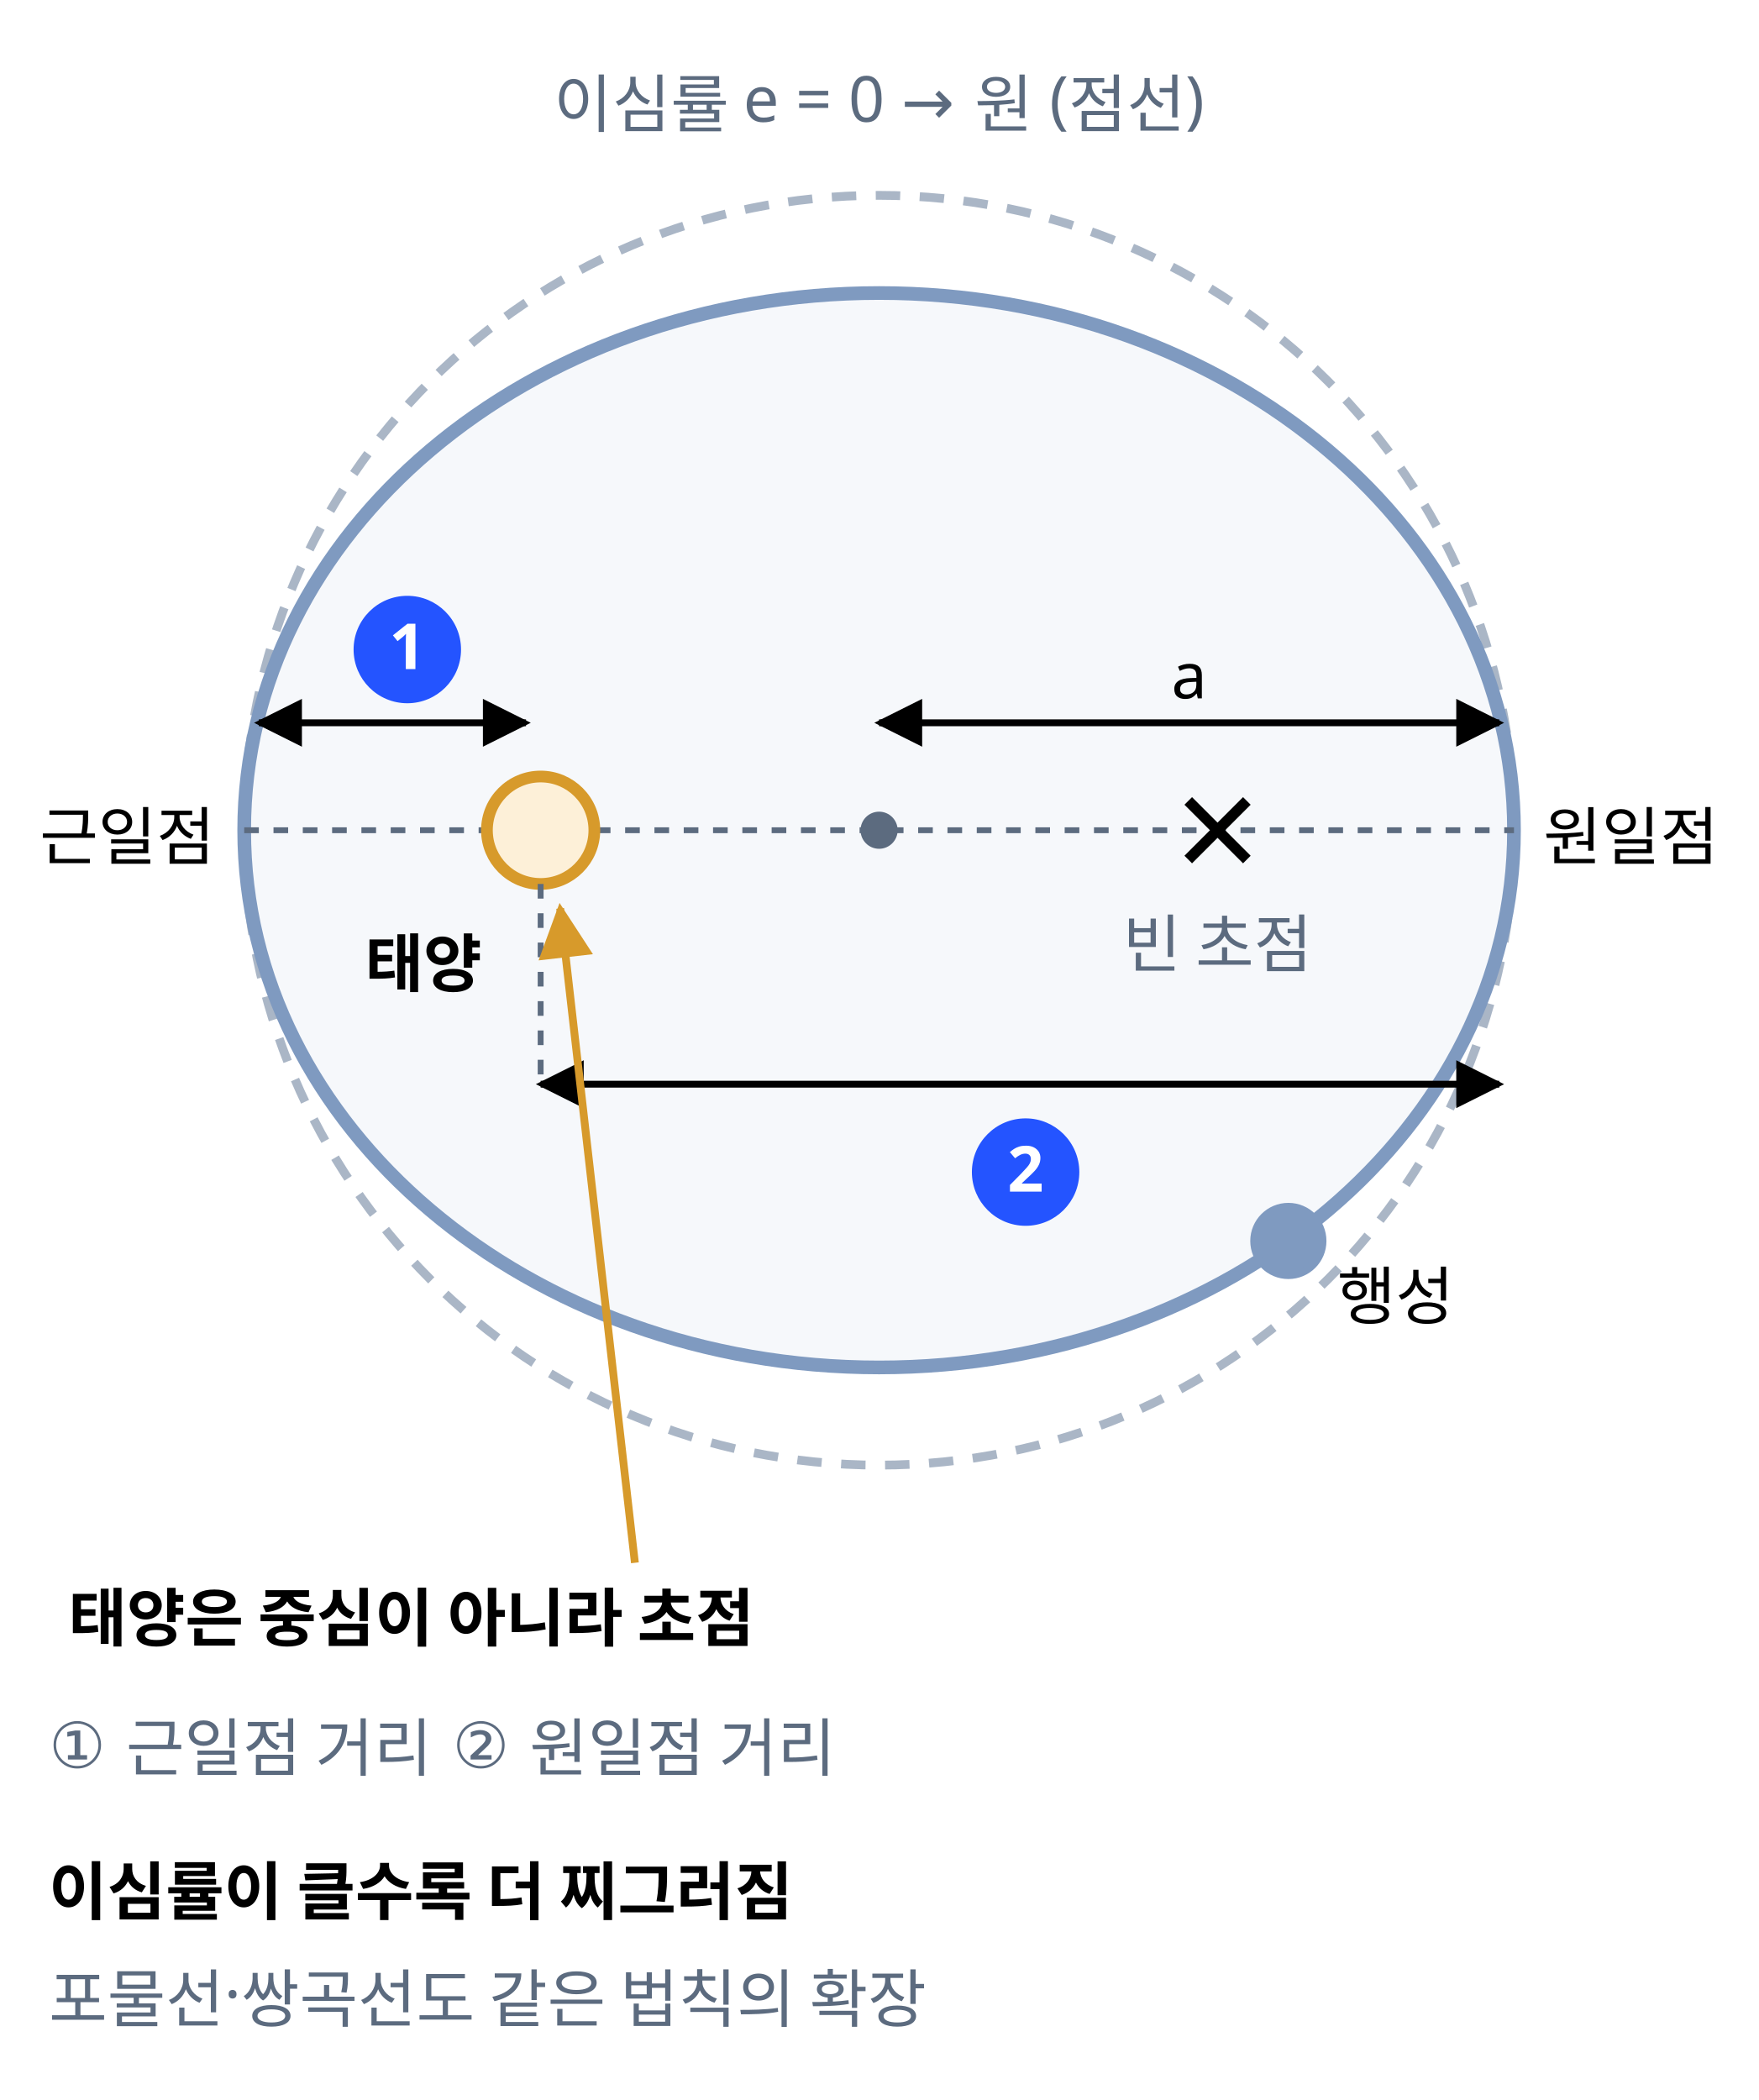
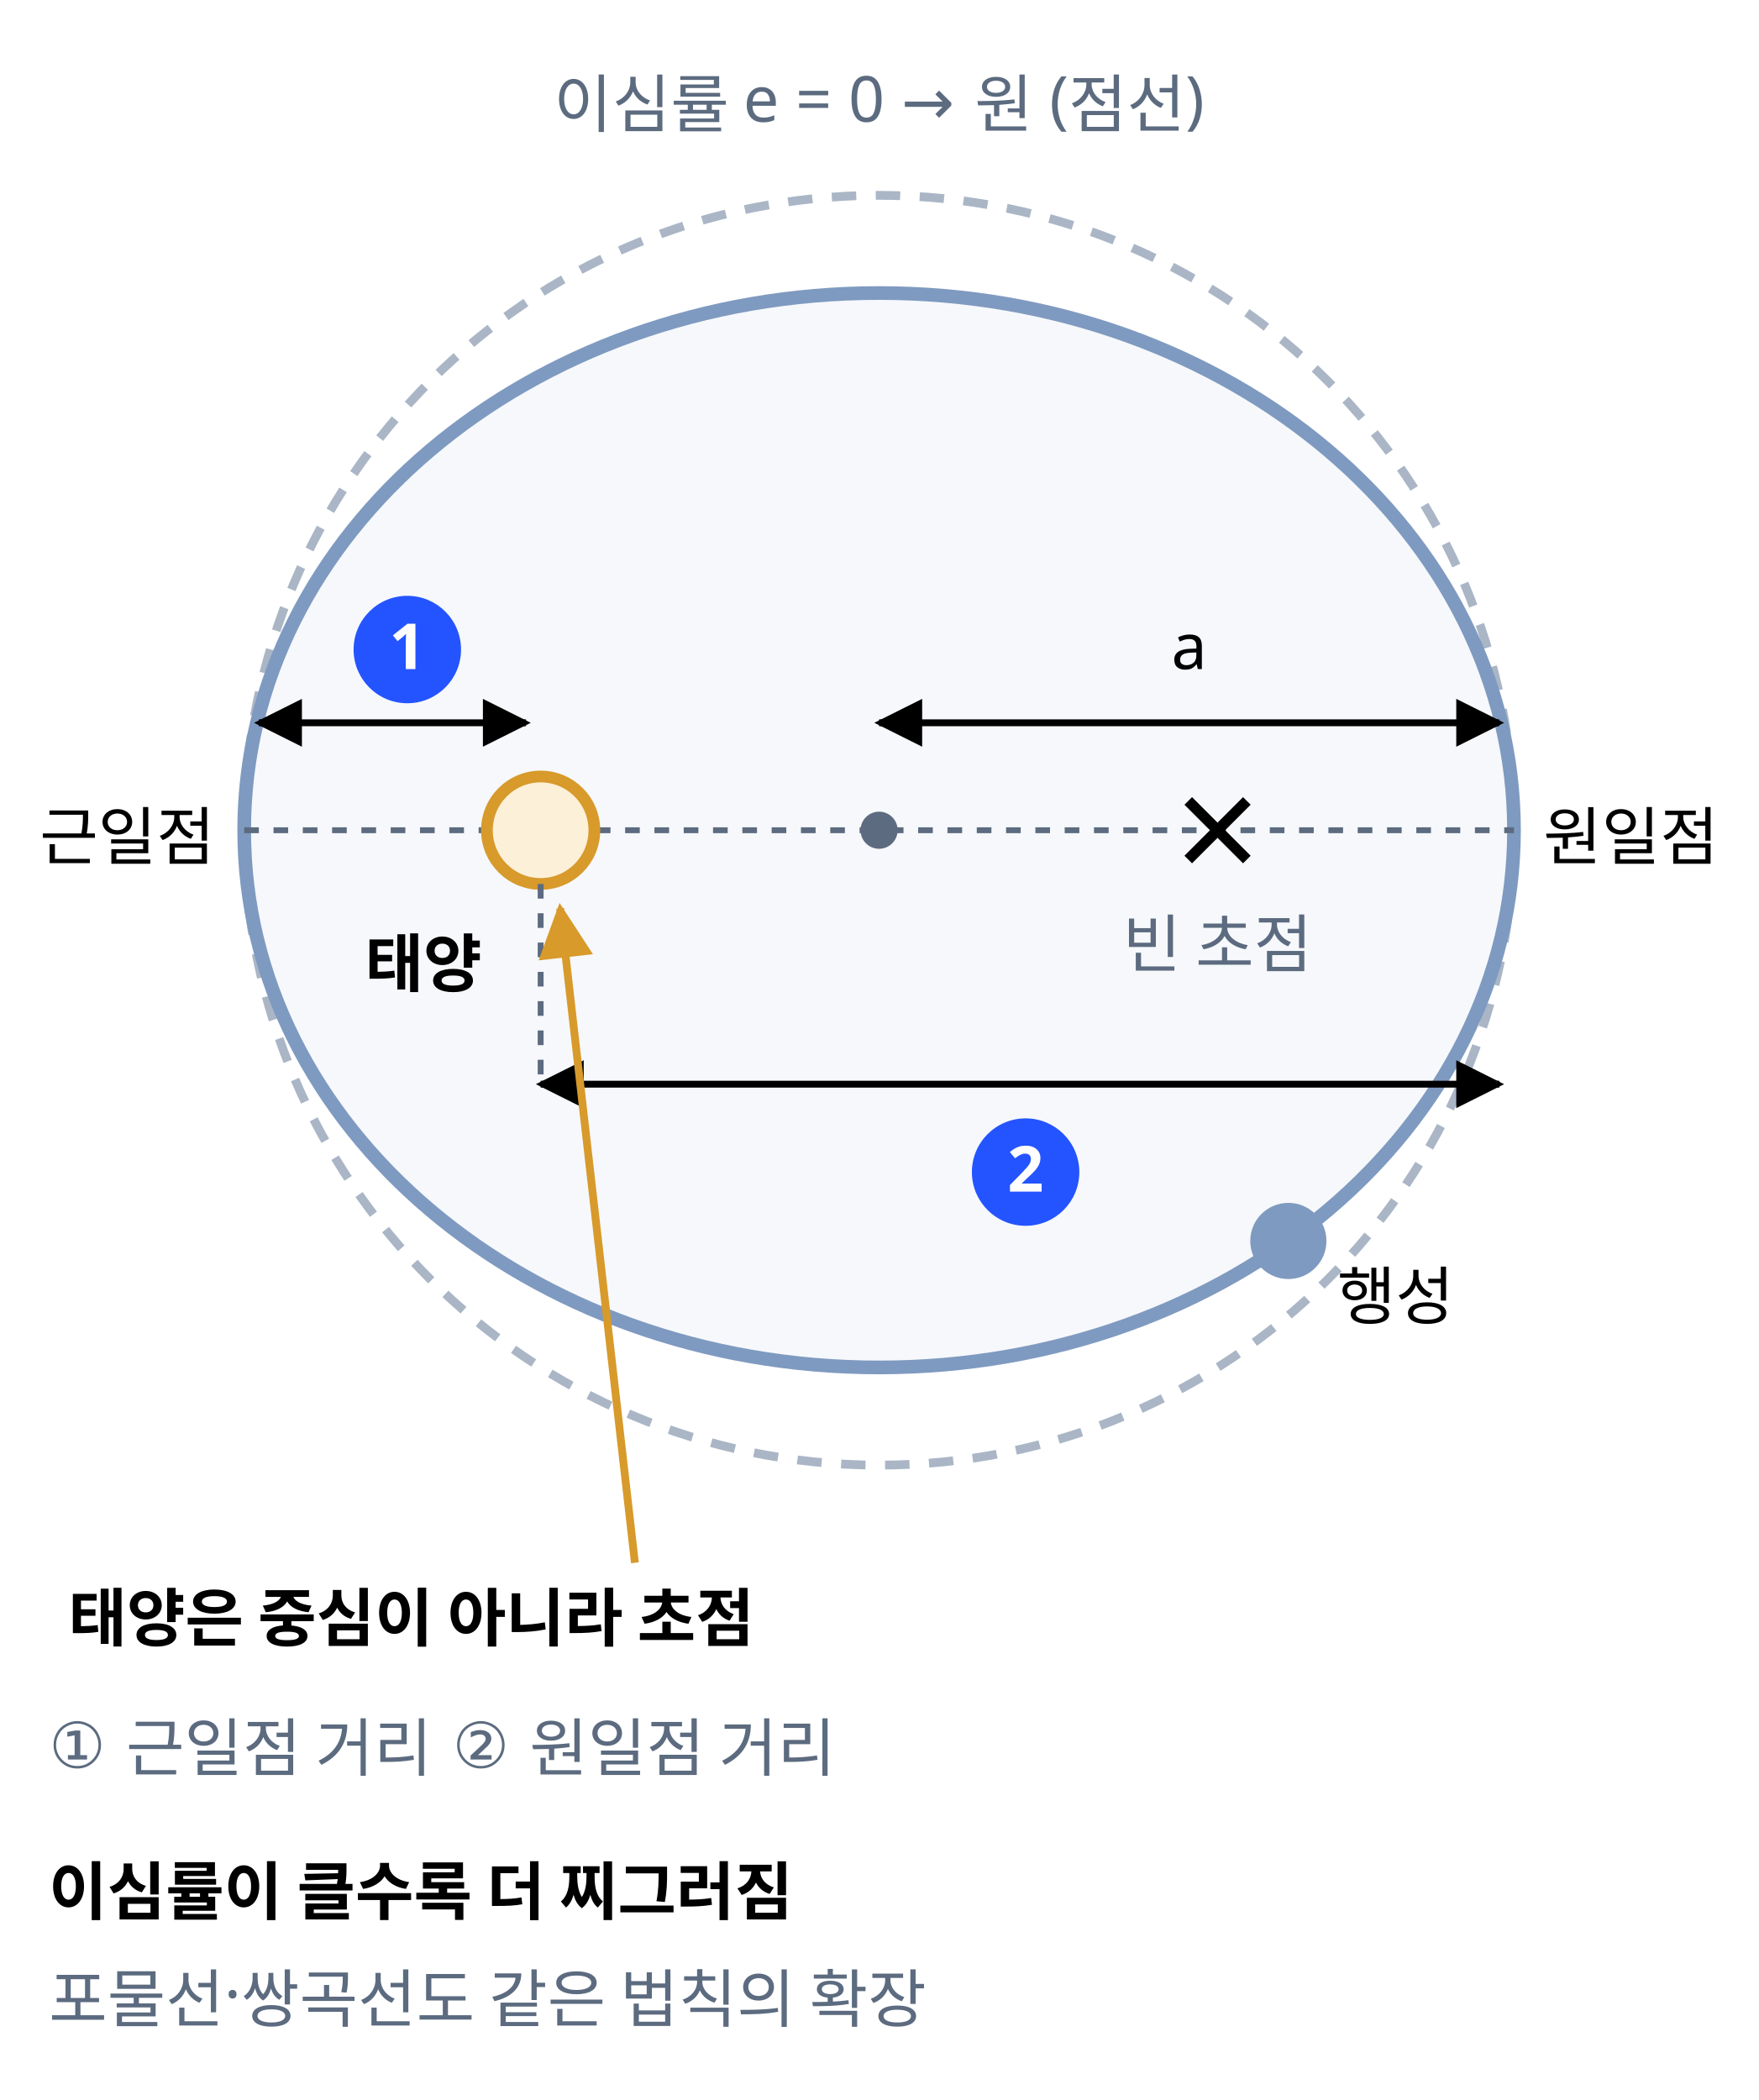
<svg xmlns="http://www.w3.org/2000/svg" class="si si-illus" viewBox="0 0 360 430" style="max-width:360px;color:var(--si-ink,var(--text,#1f2328))" role="img" aria-labelledby="keplers-first-law-t" font-family="'Pretendard','Noto Sans KR','Apple SD Gothic Neo',sans-serif" font-size="13" fill="currentColor">
  <defs>
    <marker id="keplers-first-law-ar" viewBox="0 0 10 10" refX="9" refY="5" markerWidth="7" markerHeight="7" orient="auto-start-reverse">
      <path d="M0,0L10,5L0,10z" style="fill:currentColor" />
    </marker>
    <marker id="keplers-first-law-ar-1" viewBox="0 0 10 10" refX="9" refY="5" markerWidth="7" markerHeight="7" orient="auto-start-reverse">
      <path d="M0,0L10,5L0,10z" style="fill:var(--si-amber-s,#d79a2b)" />
    </marker>
  </defs>
  <text x="180" y="26" text-anchor="middle" style="fill:var(--si-general,#5c6b7f)">이심률 e = 0 → 원 (점선)</text>
  <circle cx="180" cy="170" r="130" style="stroke:var(--si-gray-s,#aab6c6);fill:none" stroke-width="1.8" stroke-dasharray="5 4" />
  <ellipse cx="180" cy="170" rx="130" ry="110" style="stroke:var(--si-blue-s,#7f9ac0);fill:var(--si-blue-f,#dde5f0)" stroke-width="2.8" fill-opacity="0.25" />
  <line x1="50" y1="170" x2="310" y2="170" style="stroke:var(--si-general,#5c6b7f);fill:none" stroke-width="1.2" stroke-dasharray="3 3" />
  <circle cx="180" cy="170" r="3" style="stroke:var(--si-general,#5c6b7f);fill:var(--si-general,#5c6b7f)" stroke-width="1.6" />
  <circle cx="110.7" cy="170" r="11" style="stroke:var(--si-amber-s,#d79a2b);fill:var(--si-amber-f,#fdf0d8)" stroke-width="2.4" />
  <text x="86.7" y="202" text-anchor="middle" font-weight="700">태양</text>
  <line x1="243.3" y1="164" x2="255.3" y2="176" style="stroke:currentColor;fill:none" stroke-width="2.2" />
  <line x1="243.3" y1="176" x2="255.3" y2="164" style="stroke:currentColor;fill:none" stroke-width="2.2" />
  <text x="249.3" y="198" text-anchor="middle" style="fill:var(--si-general,#5c6b7f)">빈 초점</text>
  <line x1="53" y1="148" x2="107.7" y2="148" style="stroke:currentColor;fill:none" stroke-width="1.4" marker-end="url(#keplers-first-law-ar)" marker-start="url(#keplers-first-law-ar)" />
  <g class="si-marker">
    <circle cx="83.4" cy="133" r="11" style="fill:var(--si-accent,#2454ff);stroke:none" />
    <text x="83.4" y="137" text-anchor="middle" font-size="13" font-weight="700" style="fill:var(--si-bg,#ffffff)">1</text>
  </g>
  <line x1="180" y1="148" x2="307" y2="148" style="stroke:currentColor;fill:none" stroke-width="1.4" marker-end="url(#keplers-first-law-ar)" marker-start="url(#keplers-first-law-ar)" />
-   <text x="243.5" y="143" text-anchor="middle">a</text>
+   <text x="243.5" y="137" text-anchor="middle">a</text>
  <line x1="110.7" y1="181" x2="110.7" y2="222" style="stroke:var(--si-general,#5c6b7f);fill:none" stroke-width="1.2" stroke-dasharray="3 3" />
  <line x1="110.7" y1="222" x2="307" y2="222" style="stroke:currentColor;fill:none" stroke-width="1.4" marker-end="url(#keplers-first-law-ar)" marker-start="url(#keplers-first-law-ar)" />
  <g class="si-marker">
    <circle cx="210" cy="240" r="11" style="fill:var(--si-accent,#2454ff);stroke:none" />
    <text x="210" y="244" text-anchor="middle" font-size="13" font-weight="700" style="fill:var(--si-bg,#ffffff)">2</text>
  </g>
  <text x="44" y="176" text-anchor="end">근일점</text>
  <text x="316" y="176">원일점</text>
  <circle cx="263.8" cy="254.1" r="7" style="stroke:var(--si-blue-s,#7f9ac0);fill:var(--si-blue-s,#7f9ac0)" stroke-width="1.6" />
  <text x="273.8" y="270.1">행성</text>
  <text x="14" y="336" font-weight="700">태양은 중심이 아니라 초점</text>
  <line x1="130" y1="320" x2="114.7" y2="186" style="stroke:var(--si-amber-s,#d79a2b);fill:none" stroke-width="1.6" marker-end="url(#keplers-first-law-ar-1)" />
  <text x="10" y="362" style="fill:var(--si-general,#5c6b7f)">① 근일점 거리   ② 원일점 거리</text>
  <text x="10" y="392" font-weight="700">이심률이 클수록 더 찌그러짐</text>
  <text x="10" y="414" style="fill:var(--si-general,#5c6b7f)">포물선·쌍곡선도 같은 법칙의 확장</text>
</svg>
